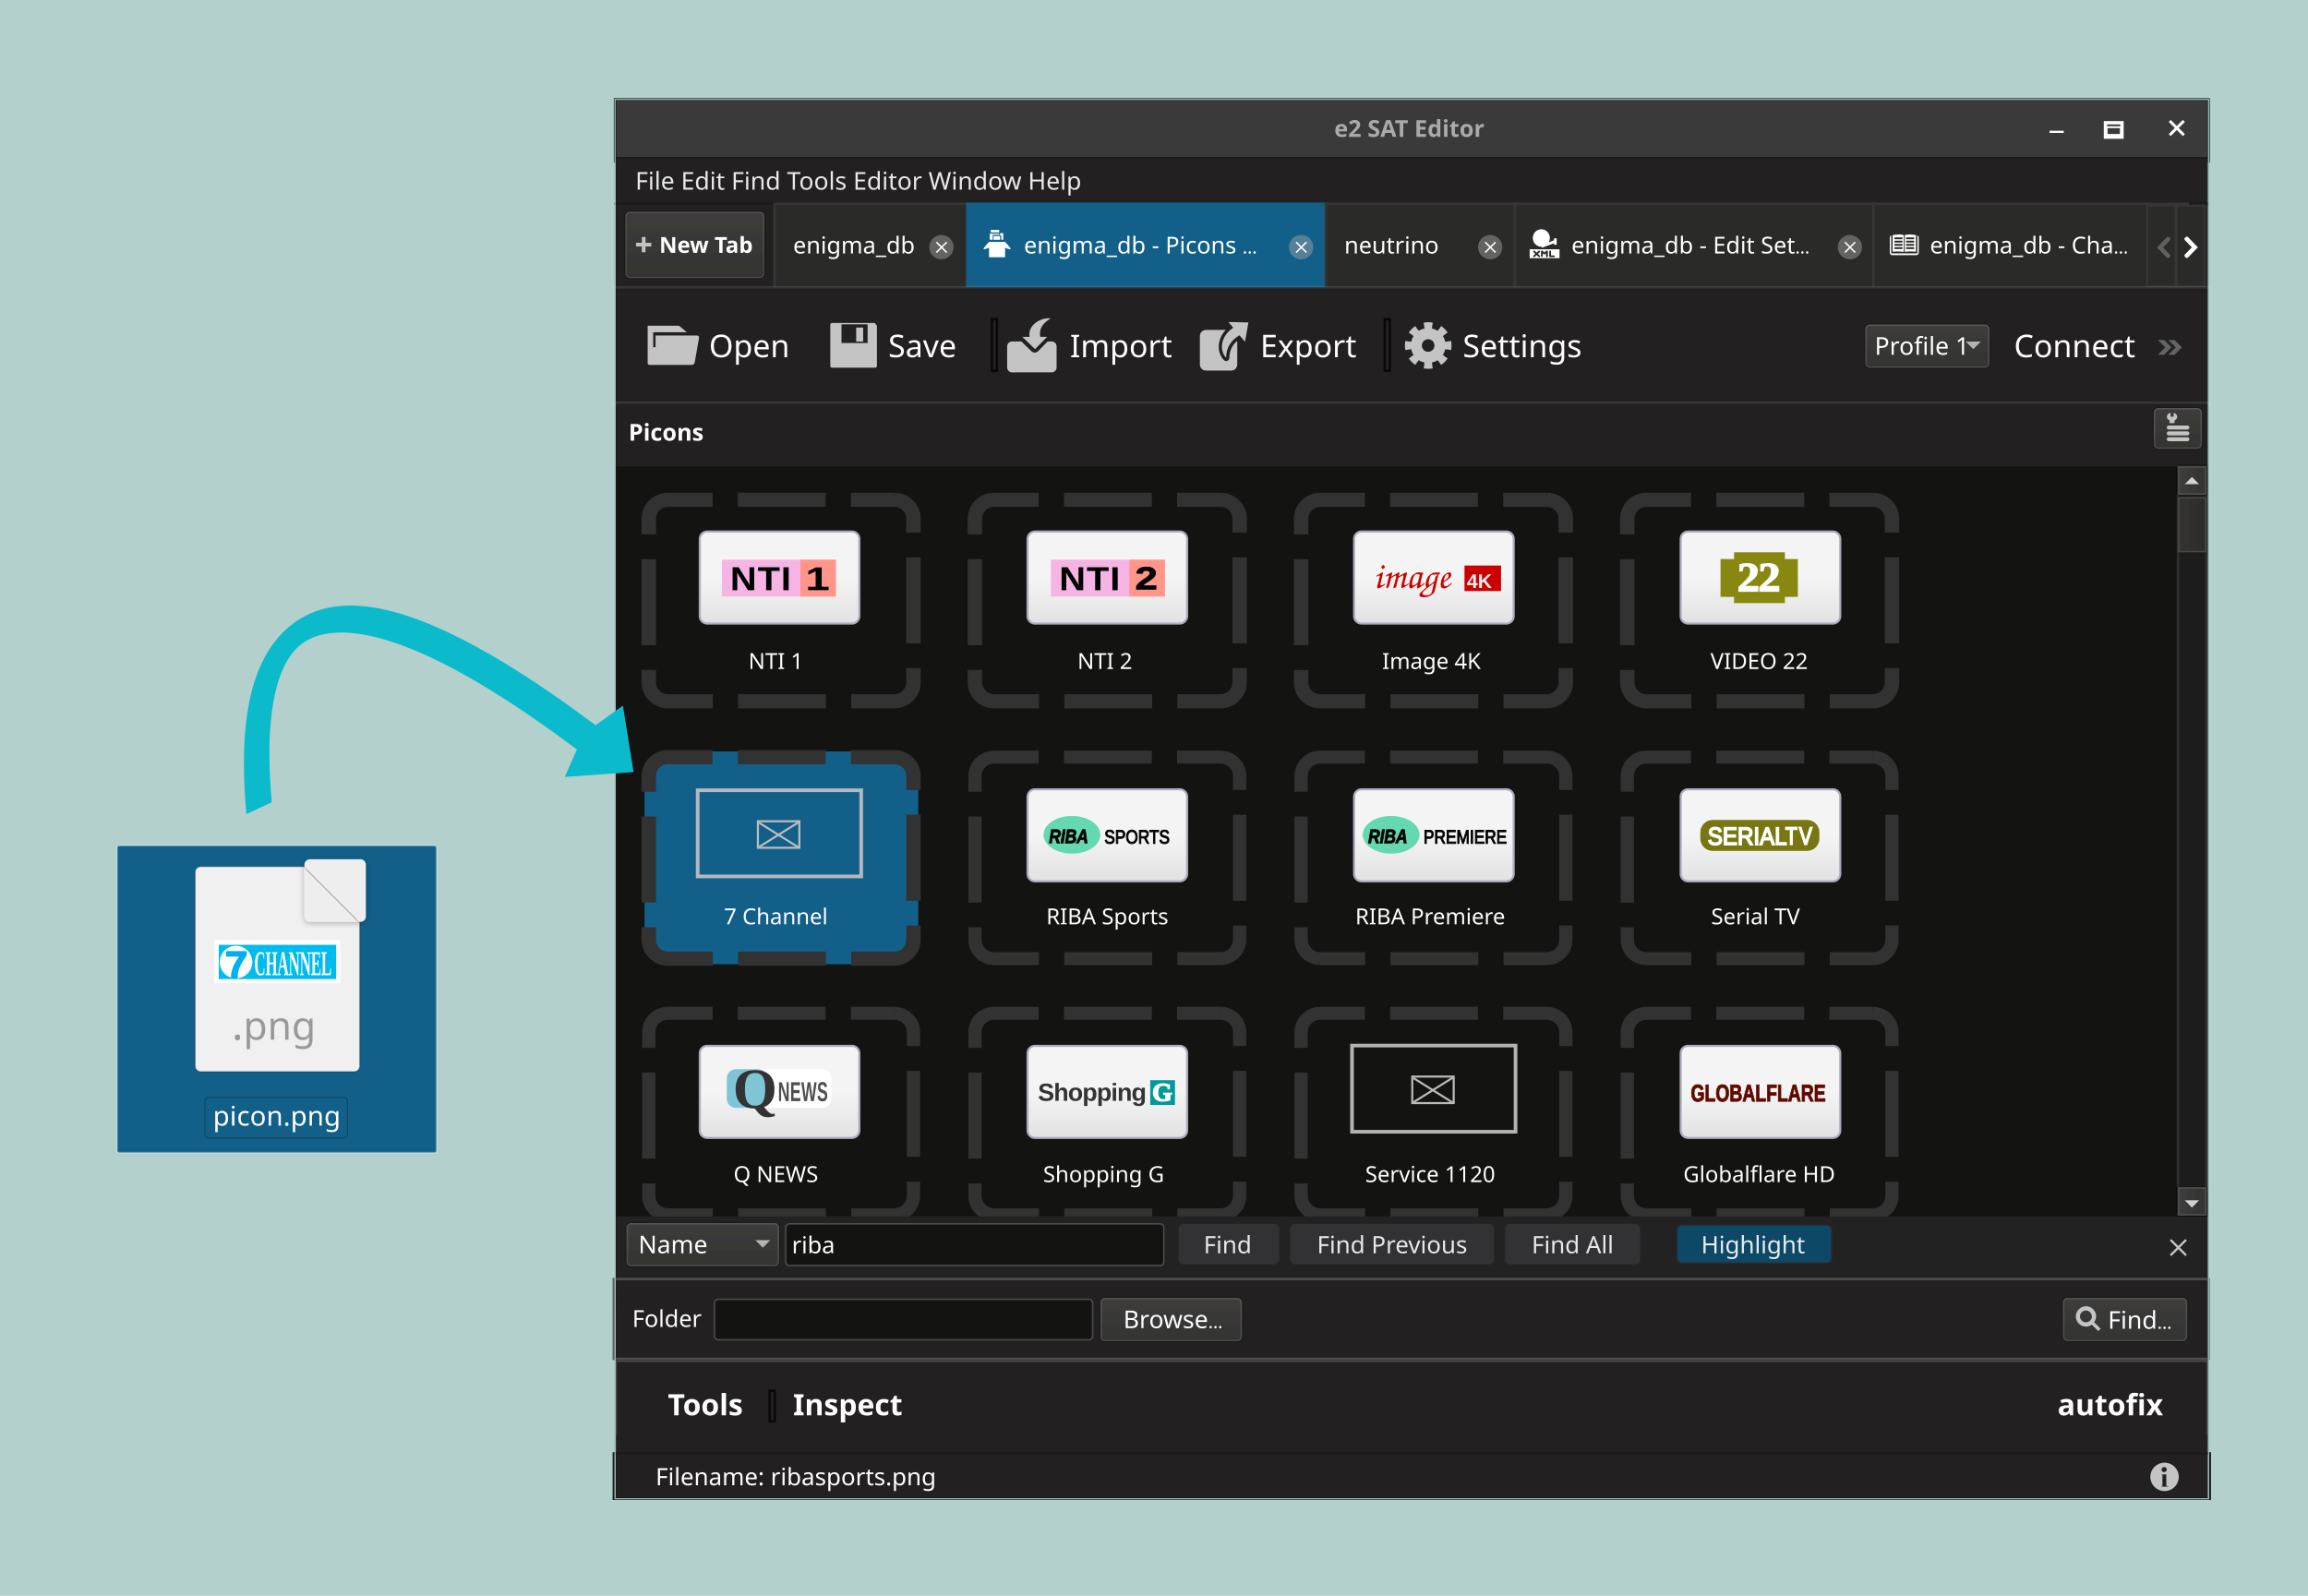
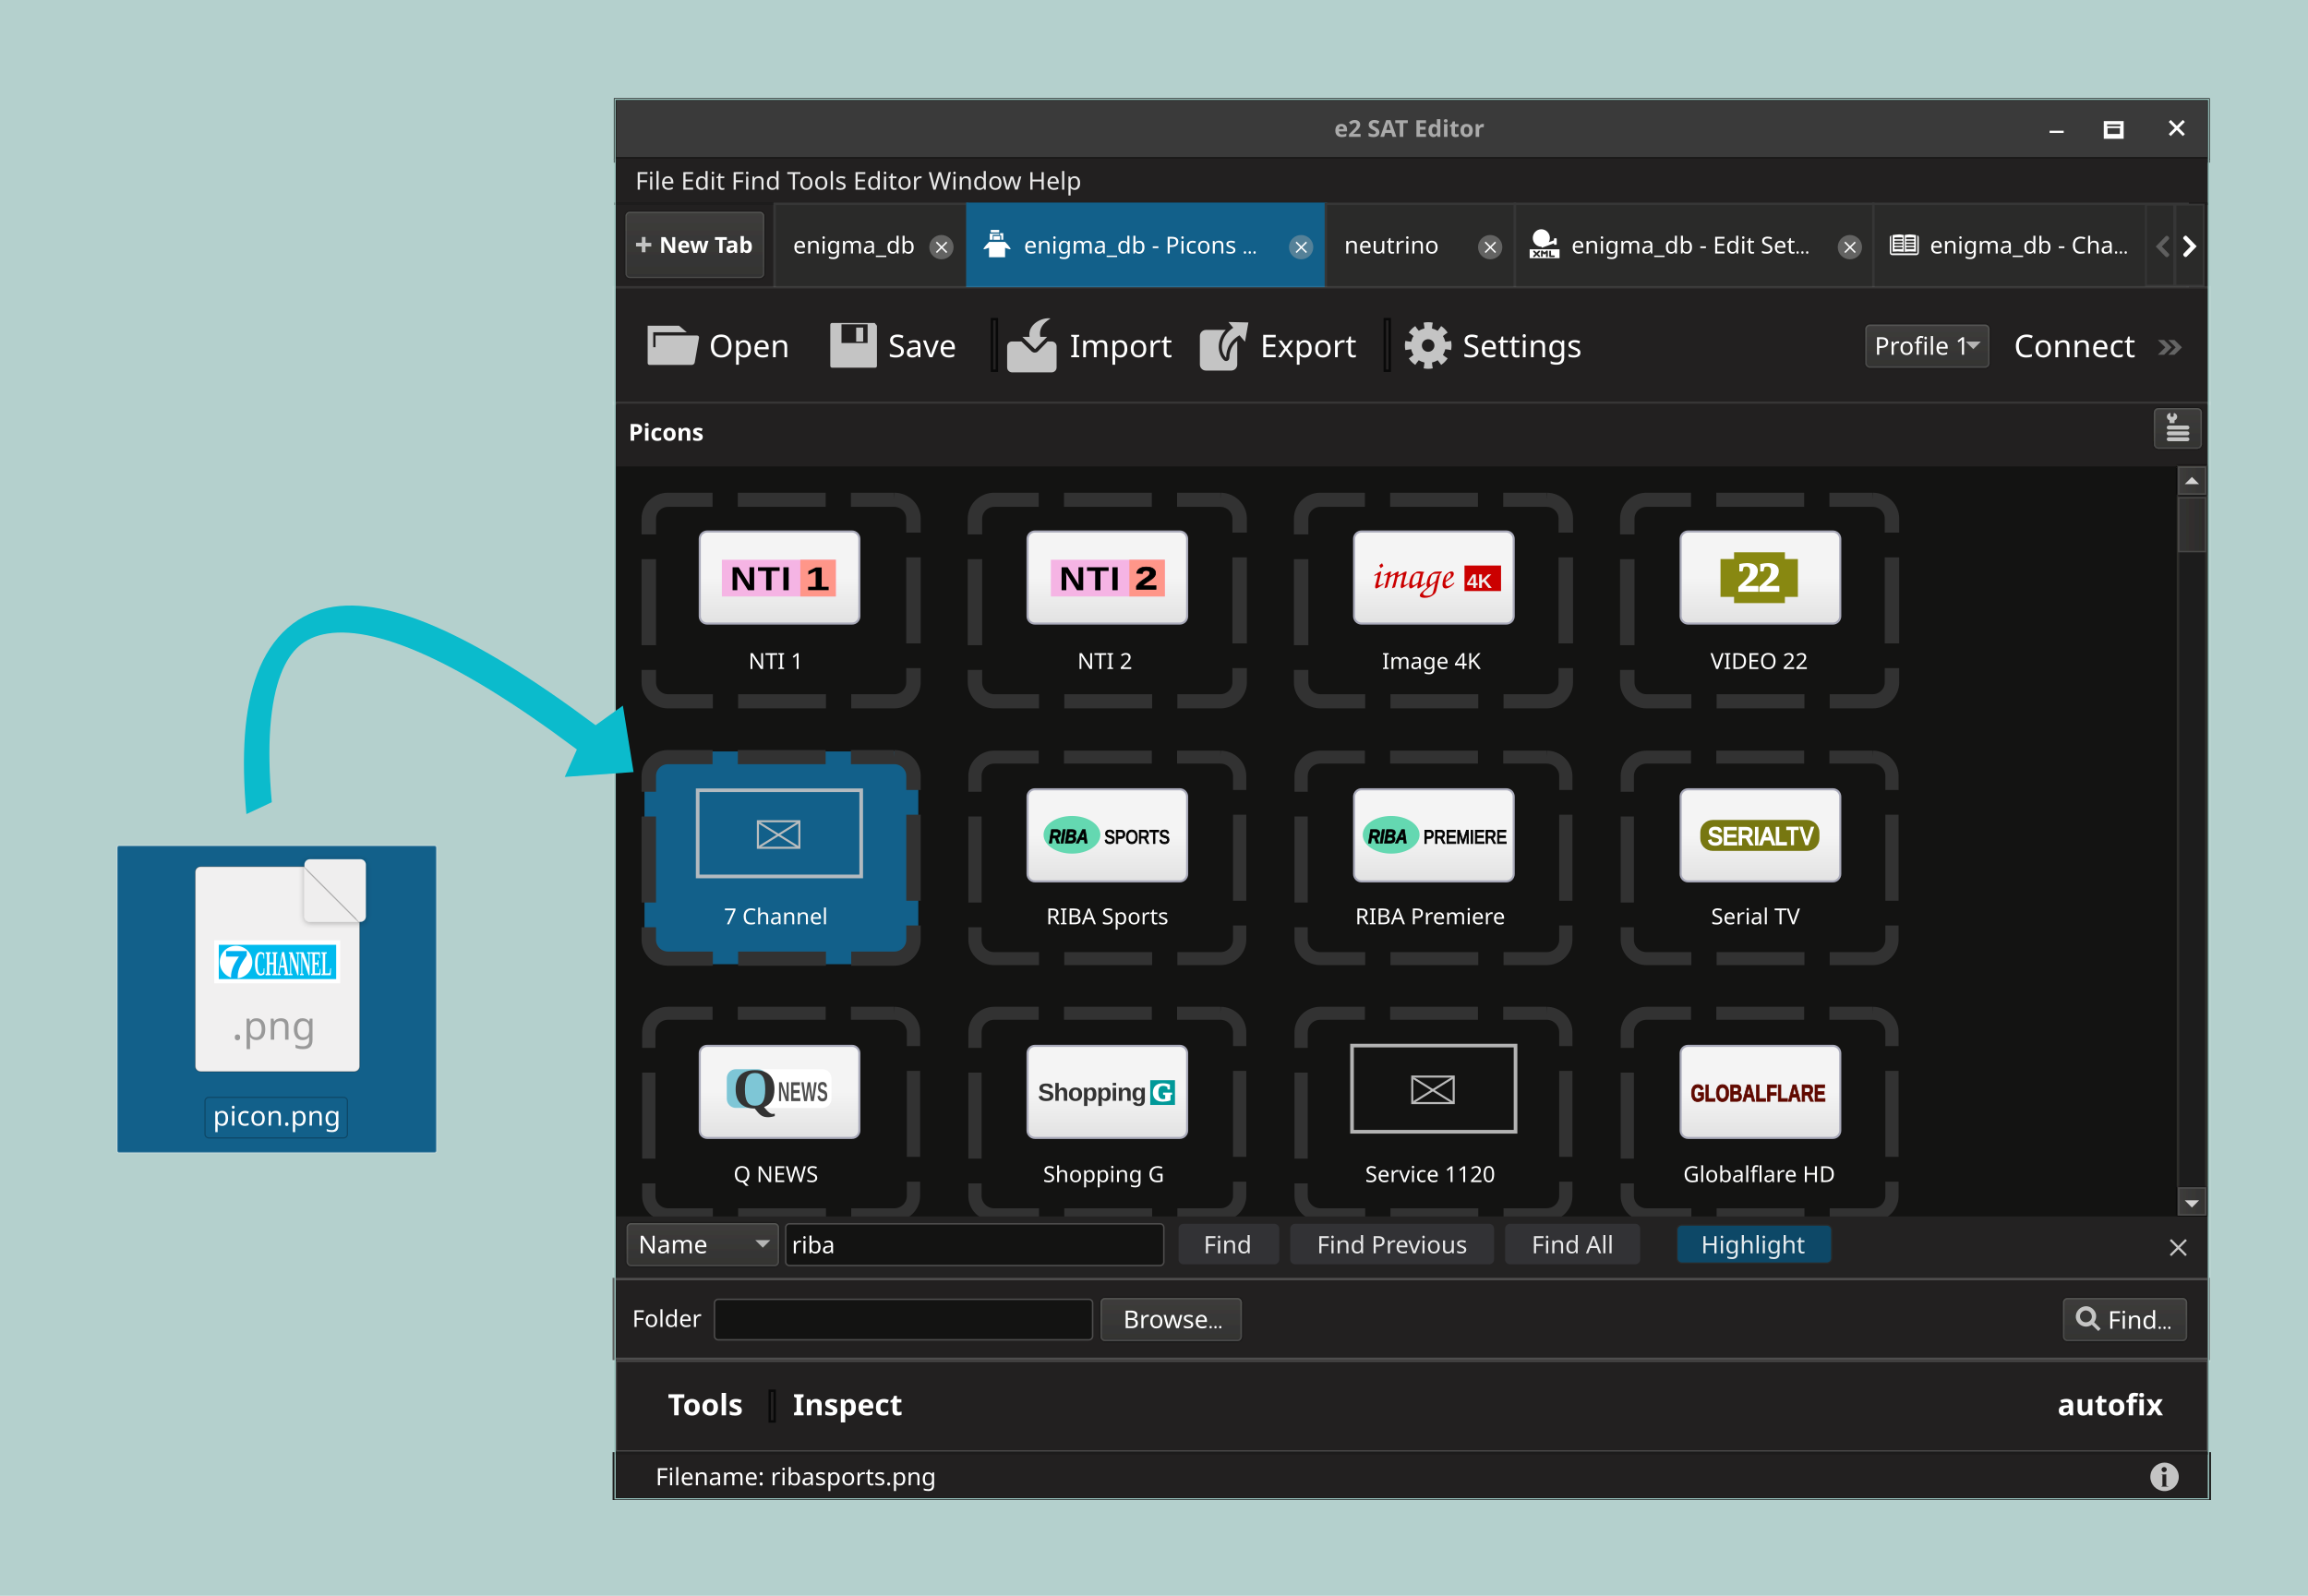
<svg xmlns="http://www.w3.org/2000/svg" style="pointer-events:none;user-select:none;text-rendering:geometricprecision" viewBox="0 0 1880 1300">
  <defs>
    <symbol id="aad">
      <path d="M37.8 37.8h18V26.3h-18V8H26.3v18.1H8v11.6h18.1v18h11.6v-18z" />
    </symbol>
    <symbol id="cbw">
      <path d="m60 15-3-.5v35.7a150.1 150.1 0 0 0-14.3-.6l-3 .2-6.7.6v-36S39.6 13 43 13c4 0 14 1.5 14 1.5l3 .5a5 5 0 0 1 3 4.7v32.6c0 2.9-2.3 5.2-5.2 5.2H6.2A5.2 5.2 0 0 1 1 52.3V19.7A5 5 0 0 1 4 15l3-.5S17 13 21 13c3.4 0 10 1.5 10 1.5v35.9a286 286 0 0 0-13-.9c-3 0-7.9.4-11 .7V14.5L4 15v38.7h56V15zM28.5 42.5a2 2 0 0 0-2-2h-14a2 2 0 0 0 0 4h14a2 2 0 0 0 2-2zm25 0a2 2 0 0 0-2-2h-14a2 2 0 0 0 0 4h14a2 2 0 0 0 2-2zm-25-7a2 2 0 0 0-2-2h-14a2 2 0 0 0 0 4h14a2 2 0 0 0 2-2zm25 0a2 2 0 0 0-2-2h-14a2 2 0 0 0 0 4h14a2 2 0 0 0 2-2zm-25-7a2 2 0 0 0-2-2h-14a2 2 0 0 0 0 4h14a2 2 0 0 0 2-2zm25 0a2 2 0 0 0-2-2h-14a2 2 0 0 0 0 4h14a2 2 0 0 0 2-2zm-25-7a2 2 0 0 0-2-2h-14a2 2 0 0 0 0 4h14a2 2 0 0 0 2-2zm25 0a2 2 0 0 0-2-2h-14a2 2 0 0 0 0 4h14a2 2 0 0 0 2-2z" />
    </symbol>
    <symbol id="cce">
      <path d="m62.3 7.3-5.6-5.6L32 26.4 7.3 1.7 1.7 7.3 26.4 32 1.7 56.7l5.6 5.6L32 37.6l24.7 24.7 5.6-5.6L37.6 32 62.3 7.3z" />
    </symbol>
    <symbol id="fdt">
      <path d="M56.3 31H13.8A13 13 0 0 0 1 44v61.3c0 7 5.7 12.8 12.8 12.8h54.5c7 0 12.8-5.8 12.8-12.8v-51c-16.6 14-16.6 30.2-17 36.9a6.8 6.8 0 0 1-11.7 4.4C38 81 36.3 52.4 56.3 31.1zm1 59.7c-14.6-14.7-13-46 15.2-64.3L62.2 14l42.8 1-7.3 41.4-11.8-14C57.8 59.3 57.8 82 57.3 90.6z" />
    </symbol>
    <symbol id="fet">
      <path d="M87.8 55.7h8.5c5.9 0 10.7 4.8 10.7 10.6v45c0 6-4.8 10.7-10.7 10.7H11.7C5.8 122 1 117.2 1 111.4v-45c0-6 4.8-10.7 10.7-10.7h19.8L54 77.5a10 10 0 0 0 6.3 2.1c2 0 4.8-.8 6.2-2.2l21.3-21.7zM94 6.4C76 3.3 44.4 18.9 49 45.9H33.6l27.2 26.4 25.8-26.4H72.1C67.3 21.7 88 10.8 94 6.4z" />
    </symbol>
    <symbol id="ffo">
      <path d="M32 62.5a30.5 30.5 0 0 1 0-61v9.6l-1-.1a5.4 5.4 0 1 0 1 10.7v5.1l-7.4.2 2.8 1.2V51l-2.8 2H32v9.5zm0-51.4V1.5a30.5 30.5 0 0 1 0 61V53h9.5l-5.8-2V26.6l-3.7.1v-5A5.4 5.4 0 0 0 32 11z" />
    </symbol>
    <symbol id="fgn">
      <path d="M21 43h89c2.9 0 4.7 2.2 4.2 5l-9.3 53c-.5 2.7-3.2 5-6 5H8a3.8 3.8 0 0 1-3.9-3.8V22h67.2L88 36H16v32h5V43z" />
    </symbol>
    <symbol id="fhe">
      <path d="M114 22v86.2c0 2-1.7 3.8-3.8 3.8H17.8a3.8 3.8 0 0 1-3.8-3.8V19.8c0-2 1.7-3.8 3.8-3.8H109l5 6zM94 59V19H38v40h56zm-9.5-33v30h-15V26h15z" />
    </symbol>
    <symbol id="liu">
      <path d="M56.3 57.4c0-2.4-2-4.3-4.4-4.3H12.1a4.3 4.3 0 0 0 0 8.6h39.8c2.4 0 4.4-1.9 4.4-4.3zm0-12.5c0-2.4-2-4.3-4.4-4.3H12.1a4.3 4.3 0 0 0 0 8.6h39.8c2.4 0 4.4-2 4.4-4.3zm0-12.5c0-2.4-2-4.3-4.4-4.3H12.1a4.3 4.3 0 0 0 0 8.6h39.8c2.4 0 4.4-2 4.4-4.3zm-42.5-13V23h10.6v-5.8l2.3-1.4c2.3-1.8 3.4-4.1 3.4-6.4s-1-4.7-3.2-6.5c-1-.7-2-1.3-3-1.7l-1.4 1-.1 6c0 .4-.2.6-.4.7-.4.3-.9.4-1.5.4h-2.8c-.6 0-1.1-.1-1.5-.4-.2-.2-.4-.4-.4-.7V1.9l-1.3-1c-1 .5-2.1 1-3 1.7A8.2 8.2 0 0 0 8 9c0 2.3 1 4.7 3.2 6.5.8.6 1.6 1 2.5 1.4v2.6z" />
    </symbol>
    <symbol id="pjw">
      <path d="M14.8 29.2h34.5s13.9 14.5 11.4 15.6c-1 .5-6.1-1-11.5-3V62H14.8V41.7c-5.4 2-10.4 3.6-11.5 3.1-2.5-1 11.5-15.6 11.5-15.6zm22-17.8H16.3v13.1h6.4V14h14v-2.6zm1.7 5.2h-14v8h14v-8zm6.8-6.2v14.1H41v-9.2h-2.5v-4.9h6.8zm-8.7-7H18.5v5.4h18.1V3.5z" />
    </symbol>
    <symbol id="skh">
      <path d="M40 45.2a20.9 20.9 0 0 1-12.4 4.2A22.6 22.6 0 0 1 5.8 30.7 22.5 22.5 0 0 1 27.6 5.6c10 0 19.4 7.7 21.4 17.6A22 22 0 0 1 45 40l14 13.8-5.1 5.1L40 45.2zM27.4 14.6c-6.2.1-12 5.2-12.7 11.5-.6 5.4 2.7 11 7.8 13.2A13.3 13.3 0 0 0 39.8 31a13.2 13.2 0 0 0-12.4-16.3z" />
    </symbol>
    <symbol id="sls">
      <path d="M74 15.4a50 50 0 0 0-19.7 0c.8 4 1.4 8.2 1.8 12.4-4.3 1-8.5 2.7-12.2 5.1-2.7-3.2-5.2-6.6-7.5-10.1a50 50 0 0 0-14 13.9c3.6 2.3 7 4.8 10.2 7.5a37.4 37.4 0 0 0-5 12.2c-4.2-.4-8.4-1-12.5-1.9a50 50 0 0 0 0 19.7 171 171 0 0 1 12.5-1.9c.9 4.4 2.6 8.5 5 12.3-3.2 2.7-6.6 5.2-10.1 7.5A50 50 0 0 0 36.4 106c2.3-3.5 4.8-6.9 7.5-10.1 3.7 2.4 7.9 4 12.2 5-.4 4.2-1 8.4-1.8 12.5a50 50 0 0 0 19.6 0c-.8-4.1-1.4-8.3-1.8-12.5 4.3-1 8.5-2.6 12.2-5 2.7 3.2 5.2 6.6 7.5 10.1a50 50 0 0 0 14-14c-3.6-2.2-7-4.7-10.2-7.4 2.4-3.8 4.1-7.9 5-12.3 4.2.5 8.4 1 12.5 2a50 50 0 0 0 0-19.8c-4.1.9-8.3 1.5-12.5 2-.9-4.4-2.6-8.6-5-12.3 3.2-2.7 6.6-5.2 10.1-7.5a50 50 0 0 0-13.9-14c-2.3 3.6-4.8 7-7.5 10.2a37.4 37.4 0 0 0-12.2-5c.4-4.3 1-8.4 1.8-12.5zM64 50.9a13.5 13.5 0 1 1 0 27 13.5 13.5 0 0 1 0-27z" />
    </symbol>
    <symbol id="tmw">
      <path d="M64 64V45H0v19h64zm-25-5.7V60a2 2 0 1 1-4 0v-6.4l-1.9 1.8c-.4.3-1 .5-1.5.5s-1-.2-1.5-.5l-2-1.8V60a2 2 0 0 1-3.8 0v-5.3h-6.7l4.1 4c.8.7.8 1.8 0 2.5a2 2 0 0 1-2.7 0l-4.1-3.9-4.1 4a2 2 0 0 1-2.7 0c-.8-.8-.8-2 0-2.7l4-3.9-4-3.9c-.8-.7-.8-1.8 0-2.5s2-.7 2.7 0l4 3.9 4.2-4a2 2 0 0 1 2.7 0c.8.8.8 2 0 2.6l-4 4h6.6v-5.3c0-.6.1-1 .6-1.4a2 2 0 0 1 1.3-.6h.2c.5 0 .9.3 1.3.6l4 3.6 3.9-3.6a2 2 0 0 1 1.8-.5c.4 0 .7.2 1 .5.4.3.6.8.6 1.3v8.7h2.9v-8.8a2 2 0 0 1 3.9 0v8.9h6.4a1.8 1.8 0 0 1 0 3.6h-8.5c-1 0-1.8-.9-1.8-1.9v-1.7h-3zM25.3 39.5H25c-10 0-18.3-8.4-18.3-18.8S15 2 25 2s18.3 8.4 18.3 18.8a19 19 0 0 1-2.4 9l11.1-4v-3c0-.9.7-1.5 1.5-1.5h3c.8 0 1.5.6 1.5 1.5v11c0 .8-.7 1.5-1.5 1.5h-3c-.8 0-1.5-.7-1.5-1.5v-1.6l-26 9.5-.7-2.2z" />
    </symbol>
    <symbol id="anw">
      <path d="m32 30.1 27.5 29.3V34.7L32 5.5 4.5 34.7v24.7L32 30z" />
    </symbol>
    <symbol id="aow">
      <path d="M32 36.2 11.8 16.6a3.3 3.3 0 0 0-4.6 0l-1.9 1.8a3.1 3.1 0 0 0 0 4.5L32 48.7l.1-.1.1.1L58.7 23a3.1 3.1 0 0 0 0-4.5l-2.4-2.3c-1-1-2.6-1-3.6 0L32 36.2z" />
    </symbol>
    <symbol id="apl">
      <path d="m32 45.4 26.7-26.8H5.3L32 45.4z" />
    </symbol>
    <symbol id="pvn">
      <g transform="matrix(.75 0 0 .75 20.3 11.9)">
        <rect width="50" height="32" x="48.3" y="24.2" style="fill:none;stroke:silver;stroke-opacity:.96;stroke-width:2.5px" />
        <rect width="2.5" height="56" style="fill:silver;fill-opacity:.96" transform="rotate(-58 48.9 -30.7)" />
        <rect width="2.5" height="56" x="23" y="-42" style="fill:silver;fill-opacity:.96" transform="rotate(58 .1 57.7)" />
      </g>
      <rect width="148" height="78" x="2" y="2" style="fill:none;stroke:#c4c4c4;stroke-opacity:.9;stroke-width:3.3px" />
    </symbol>
    <linearGradient id="bqf" x1="0" x2="0" y1="0" y2="1">
      <stop offset="0" style="stop-color:#3d3c3b" />
      <stop offset="1" style="stop-color:#333332" />
    </linearGradient>
    <linearGradient id="brf" x1="0" x2="1" y1="0" y2="0">
      <stop offset="0" style="stop-color:#3d3c3b" />
      <stop offset="1" style="stop-color:#333332" />
    </linearGradient>
    <linearGradient id="bsf" x1="0" x2="0" y1="0" y2="1">
      <stop offset="0" style="stop-color:#545452" />
      <stop offset="1" style="stop-color:#4b4b4a" />
    </linearGradient>
    <linearGradient id="pwg" x1="0" x2="0" y1="0" y2="1">
      <stop offset=".5" style="stop-color:#f4f4f4" />
      <stop offset="1" style="stop-color:#e2e2e2" />
    </linearGradient>
    <filter id="btf" color-interpolation-filters="sRGB">
      <feDropShadow dx="0" dy="0" stdDeviation=".8" />
      <feDropShadow dx="0" dy="0" stdDeviation=".5" />
      <feDropShadow dx="0" dy="0" stdDeviation="1" />
    </filter>
    <filter id="ixf" color-interpolation-filters="sRGB">
      <feDropShadow dx="0" dy="1" flood-opacity=".3" stdDeviation="2.5" />
    </filter>
    <marker id="aud" markerHeight="3" markerWidth="3" orient="auto" refX="1.8" refY="1.8" viewBox="0 0 3.5 3.5">
      <polygon points="0.7,3.5 0,1.75 0.7,0 3.5,1.75" style="fill:#0bbbcc" />
    </marker>
  </defs>
  <rect width="1880" height="1300" style="fill:#b4d0cd" />
  <g style="font-family:&quot;Sans-Serif&quot;,system-ui,sans-serif">
    <rect width="1298" height="1140" x="501" y="81" rx="0" style="fill:#171717;stroke:#acc6c3;stroke-width:1px" />
    <rect width="1298" height="48" x="501" y="81" rx="0" style="fill:#3a3a3a;stroke:#131312;stroke-width:2px;clip-path:inset(1px 1.5px 0)" />
    <rect width="1298" height="1" x="501" y="130.5" style="fill:none;stroke:#222020;stroke-width:2px;clip-path:inset(0 1px)" />
    <text x="499" y="83.5" dx="649" dy="28" style="font-family:&quot;Sans-Serif&quot;,system-ui,sans-serif;font-weight:700;font-size:19px;fill:#aaa" text-anchor="middle">e2 SAT Editor</text>
    <rect width="10.5" height=".8" x="1670" y="107" style="fill:none;stroke:#fdfdfd;stroke-width:1px" />
    <g transform="matrix(.9 0 0 .9 1715 100)">
      <rect width="15" height="13" style="fill:none;stroke:#fdfdfd;stroke-width:3px;clip-path:inset(.8px 1.4px 2.6px)" />
      <rect width="13" height="7" x="1" y="4" style="fill:none;stroke:#fdfdfd;stroke-width:1.7px" />
    </g>
    <g transform="rotate(45 773.5 2187.2)">
      <rect width="15" height="1" y="7" style="fill:none;stroke:#fdfdfd;stroke-width:1.3px" />
      <rect width="1" height="15" x="7" style="fill:none;stroke:#fdfdfd;stroke-width:1.3px" />
    </g>
    <rect width="1296" height="36" x="502" y="129" style="fill:#222020" />
    <text x="505.5" y="130.5" dx="12" dy="24" style="font-size:20px;word-spacing:16px;fill:#fff;fill-opacity:.9">File Edit Find Tools Editor Window Help</text>
-     <rect width="1298" height="1" x="501" y="165.5" style="fill:#e2e2e2;stroke:#1d1c1c" />
+     <rect width="1297" height="1" x="501" y="165.5" style="fill:#e2e2e2;stroke:#1d1c1c" />
    <rect width="1296" height="67" x="502" y="167" style="fill:#222020" />
    <rect width="128" height="67" x="502" y="167" style="fill:#222020" />
    <rect width="112" height="53" x="510" y="173" rx="3" style="fill:url(#bqf);stroke:url(#bsf);stroke-width:1px;filter:url(#btf)" />
    <use href="#aad" style="fill:#c3c3c3" transform="matrix(.26 0 0 .26 516 191)" />
    <text x="510" y="173" dx="27" dy="33" style="font-weight:700;font-size:18px;fill:#fff">New Tab</text>
    <rect width="1" height="67" x="630" y="167" style="fill:#333" />
    <rect width="157" height="69" x="631" y="166" style="fill:#2a2a29;stroke:#363636;stroke-width:2px;clip-path:inset(1px 0)" />
    <text x="631" y="165.5" dx="15" dy="41" style="font-size:19px;fill:#fff">enigma_db</text>
    <g transform="matrix(.9 0 0 .9 761 195.5)">
      <rect width="22" height="22" x="-4.5" y="-4.5" rx="11" style="fill:#aaa;fill-opacity:.44" />
      <use href="#cce" style="fill:#fff" transform="matrix(.17 0 0 .17 1.2 1.2)" />
    </g>
    <rect width="292" height="69" x="788" y="166" style="fill:#12608a;stroke:#12608a;stroke-width:2px;clip-path:inset(1px 0)" />
    <use href="#pjw" style="fill:#fff" transform="matrix(.38 0 0 .38 800 186)" />
    <text x="788" y="165.5" dx="46" dy="41" style="font-size:19px;fill:#fff">enigma_db - Picons <tspan style="font-size:15px">…</tspan>
    </text>
    <g transform="matrix(.9 0 0 .9 1054 195.5)">
      <rect width="22" height="22" x="-4.5" y="-4.5" rx="11" style="fill:#aaa;fill-opacity:.44" />
      <use href="#cce" style="fill:#fff" transform="matrix(.17 0 0 .17 1.2 1.2)" />
    </g>
    <rect width="154" height="69" x="1080" y="166" style="fill:#2a2a29;stroke:#363636;stroke-width:2px;clip-path:inset(1px 0)" />
    <text x="1080" y="165.5" dx="15" dy="41" style="font-size:19px;fill:#fff">neutrino</text>
    <g transform="matrix(.9 0 0 .9 1208 195.5)">
      <rect width="22" height="22" x="-4.5" y="-4.5" rx="11" style="fill:#aaa;fill-opacity:.44" />
      <use href="#cce" style="fill:#fff" transform="matrix(.17 0 0 .17 1.2 1.2)" />
    </g>
    <rect width="292" height="69" x="1234" y="166" style="fill:#2a2a29;stroke:#363636;stroke-width:2px;clip-path:inset(1px 0)" />
    <use href="#tmw" style="fill:#fff" transform="matrix(.38 0 0 .38 1246 186)" />
    <text x="1234" y="165.5" dx="46" dy="41" style="font-size:19px;fill:#fff">enigma_db - Edit Set<tspan style="font-size:15px">…</tspan>
    </text>
    <g transform="matrix(.9 0 0 .9 1501 195.5)">
      <rect width="22" height="22" x="-4.5" y="-4.5" rx="11" style="fill:#aaa;fill-opacity:.44" />
      <use href="#cce" style="fill:#fff" transform="matrix(.17 0 0 .17 1.2 1.2)" />
    </g>
    <rect width="256" height="69" x="1526" y="166" style="fill:#2a2a29;stroke:#363636;stroke-width:2px;clip-path:inset(1px 0)" />
    <use href="#cbw" style="fill:#fff" transform="matrix(.38 0 0 .38 1539 186)" />
    <text x="1526" y="165.5" dx="46" dy="41" style="font-size:19px;fill:#fff">enigma_db - Cha<tspan style="font-size:15px">…</tspan>
    </text>
    <rect width="2" height="67" x="1781" y="167" style="fill:#333" />
-     <rect width="23" height="66" x="1749" y="167.5" style="fill:#2a2a29;stroke:#363636;stroke-width:1.5px" />
+     <rect width="23" height="66" x="1748" y="166.7" style="fill:#2a2a29;stroke:#363636;stroke-width:1.5px" />
    <g style="opacity:.25">
-       <use href="#aow" style="fill:#fff;stroke:#fff;stroke-width:2.7px" transform="matrix(0 .3 -.3 0 1772.2 192)" />
-     </g>
-     <rect width="23" height="66" x="1773" y="167.5" style="fill:#2a2a29;stroke:#363636;stroke-width:1.5px" />
-     <use href="#aow" style="fill:#fff;stroke:#fff;stroke-width:2.7px" transform="matrix(0 -.3 .3 0 1775.1 211.1)" />
+       <use href="#aow" style="fill:#fff;stroke:#fff;stroke-width:2.7px" transform="rotate(90 790 981.2) scale(.3)" />
+     </g>
+     <rect width="23" height="66" x="1772" y="166.7" style="fill:#2a2a29;stroke:#363636;stroke-width:1.5px" />
+     <use href="#aow" style="fill:#fff;stroke:#fff;stroke-width:2.7px" transform="matrix(0 -.3 .3 0 1774.1 210.3)" />
    <rect width="1296" height="95" x="502" y="234" style="fill:#222020" />
    <use href="#fgn" style="fill:#c4c4c4" transform="matrix(.38 0 0 .38 526 257)" />
    <text x="508.5" y="232" dx="69" dy="59" style="font-size:25.5px;fill:#fff">Open</text>
    <use href="#fhe" style="fill:#c4c4c4" transform="matrix(.38 0 0 .38 671 257)" />
    <text x="654.5" y="232" dx="69" dy="59" style="font-size:25.5px;fill:#fff">Save</text>
    <rect width="4" height="42" x="808" y="260" style="fill:#252323;stroke:#090909;stroke-width:2px;clip-path:inset(2px 2px 2px .5px)" />
    <use href="#fet" style="fill:#c4c4c4" transform="matrix(.38 0 0 .38 820 257)" />
    <text x="802.5" y="232" dx="69" dy="59" style="font-size:25.5px;fill:#fff">Import</text>
    <use href="#fdt" style="fill:#c4c4c4" transform="matrix(.38 0 0 .38 977 257)" />
    <text x="957.5" y="232" dx="69" dy="59" style="font-size:25.5px;fill:#fff">Export</text>
    <rect width="4" height="42" x="1128" y="260" style="fill:#252323;stroke:#090909;stroke-width:2px;clip-path:inset(2px 2px 2px .5px)" />
    <use href="#sls" style="fill:#c4c4c4" transform="matrix(.38 0 0 .38 1139 257)" />
    <text x="1122.5" y="232" dx="69" dy="59" style="font-size:25.5px;fill:#fff">Settings</text>
    <rect width="100" height="34" x="1520" y="265" rx="3" style="fill:url(#bqf);stroke:url(#bsf);stroke-width:1.2px;filter:url(#btf)" />
    <rect width="24" height="24" x="1612.5" y="270" rx="8" style="fill:none;stroke:none;stroke-opacity:.06;stroke-width:2px" />
    <use href="#apl" style="fill:#b5b5b4" transform="matrix(.23 0 0 .23 1600 274)" />
    <text x="1515" y="267" dx="12" dy="22" style="font-size:20px;fill:#fff">Profile 1</text>
    <text x="1625.5" y="232" dx="15" dy="59" style="font-size:25.5px;fill:#fff">Connect</text>
    <g transform="matrix(.9 0 0 .95 1770 276)">
      <use href="#anw" style="fill:#646464" transform="rotate(90) scale(.23)" />
      <use href="#anw" style="fill:#646464" transform="matrix(0 .23 -.23 0 9.4 0)" />
    </g>
    <rect width="1300" height="95" x="500" y="234" style="fill:none;stroke:#fff;stroke-opacity:.09;stroke-width:2px;clip-path:inset(0 2px)" />
    <rect width="1296" height="779" x="502" y="328" style="fill:#222020" />
    <text x="502" y="327" dx="10" dy="32" style="font-weight:700;font-size:19px;fill:#fff">Picons</text>
    <rect width="38" height="32" x="1755" y="333" rx="3" style="fill:url(#bqf);stroke:url(#bsf);stroke-width:1.2px;filter:url(#btf)" />
    <use href="#liu" style="fill:#c4c4c4" transform="matrix(.38 0 0 .38 1762 336)" />
    <rect width="1296" height="687" x="502" y="380" style="fill:#131312" />
    <rect width="220" height="171" x="526" y="371" rx="16" style="fill:none;stroke:#323232;stroke-width:12px;stroke-dasharray:37px,21px,36px,0" transform="matrix(.98 0 0 .96 13 51)" />
    <rect width="130" height="75" x="570" y="433" rx="6" style="fill:url(#pwg);stroke:#aaabbb;stroke-width:1.7px" />
    <g style="text-rendering:auto" transform="matrix(.34 0 0 .34 588 456)">
      <rect width="273" height="88" style="fill:#f5b4e4" />
      <rect width="85" height="88" x="188" style="fill:#ff9689" />
      <g style="font-family:Arial,Helvetica,sans-serif;font-weight:700">
        <text x="18" dy="73" style="font-size:80px;letter-spacing:2px" transform="scale(1.1 1)">NTI</text>
        <text x="185" dy="81" style="font-size:88px" transform="matrix(1.2 0 0 .9 -22 0)">1</text>
      </g>
    </g>
    <text x="526" y="527" dx="106" dy="18" style="font-size:18px;fill:#fff" text-anchor="middle">NTI 1</text>
    <rect width="220" height="171" x="792" y="371" rx="16" style="fill:none;stroke:#323232;stroke-width:12px;stroke-dasharray:37px,21px,36px,0" transform="matrix(.98 0 0 .96 18 51)" />
    <rect width="130" height="75" x="837" y="433" rx="6" style="fill:url(#pwg);stroke:#aaabbb;stroke-width:1.7px" />
    <g style="text-rendering:auto" transform="matrix(.34 0 0 .34 856 456)">
      <rect width="273" height="88" style="fill:#f5b4e4" />
      <rect width="85" height="88" x="188" style="fill:#ff9689" />
      <g style="font-family:Arial,Helvetica,sans-serif;font-weight:700">
        <text x="18" dy="73" style="font-size:80px;letter-spacing:2px" transform="scale(1.1 1)">NTI</text>
        <text x="185" dy="81" style="font-size:102px;stroke:#000;stroke-width:2px" transform="matrix(.95 0 0 .75 26 10)">2</text>
      </g>
    </g>
    <text x="792" y="527" dx="108" dy="18" style="font-size:18px;fill:#fff" text-anchor="middle">NTI 2</text>
    <rect width="220" height="171" x="1058" y="371" rx="16" style="fill:none;stroke:#323232;stroke-width:12px;stroke-dasharray:37px,21px,36px,0" transform="matrix(.98 0 0 .96 23 51)" />
    <rect width="130" height="75" x="1103" y="433" rx="6" style="fill:url(#pwg);stroke:#aaabbb;stroke-width:1.7px" />
    <g style="text-rendering:auto" transform="matrix(.32 0 0 .32 1111 454)">
      <rect width="93" height="65" x="256" y="21" style="fill:#cb0000" />
-       <text x="10" dx="112" dy="78" style="font-family:cursive,serif;font-size:96px;fill:#cb0000" text-anchor="middle">image</text>
+       <text x="10" dx="112" dy="78" style="font-family:cursive,serif;font-size:102px;fill:#cb0000" text-anchor="middle">image</text>
      <text x="262" dy="78" style="font-family:Arial,Helvetica,sans-serif;font-weight:700;font-size:50px;fill:#eee">4K</text>
    </g>
    <text x="1058" y="527" dx="108" dy="18" style="font-size:18px;fill:#fff" text-anchor="middle">Image 4K</text>
    <rect width="220" height="171" x="1324" y="371" rx="16" style="fill:none;stroke:#323232;stroke-width:12px;stroke-dasharray:37px,21px,36px,0" transform="matrix(.98 0 0 .96 28 51)" />
    <rect width="130" height="75" x="1369" y="433" rx="6" style="fill:url(#pwg);stroke:#aaabbb;stroke-width:1.7px" />
    <g style="text-rendering:auto" transform="matrix(.23 0 0 .23 1401 449)">
      <rect width="180" height="180" x="50" y="4" style="fill:#881" />
      <rect width="274" height="134" x="2" y="28" style="fill:#881" />
-       <text x="50" y="38" dx="56" dy="80" style="font-family:&quot;Times New Roman&quot;,Times,sans-serif;font-weight:700;font-size:122px;letter-spacing:-4px;fill:#fff;stroke:#fff;stroke-width:4px" text-anchor="middle" transform="scale(1.3 1.2)">22</text>
+       <text x="50" y="38" dx="56" dy="80" style="font-family:&quot;Times New Roman&quot;,serif;font-weight:700;font-size:122px;letter-spacing:-4px;fill:#fff;stroke:#fff;stroke-width:4px" text-anchor="middle" transform="scale(1.3 1.2)">22</text>
    </g>
    <text x="1324" y="527" dx="109" dy="18" style="font-size:18px;fill:#fff" text-anchor="middle">VIDEO 22</text>
    <rect width="223" height="174" x="525" y="579" rx="20" style="fill:#12608a" transform="matrix(1 0 0 .996 0 35.5)" />
    <rect width="220" height="171" x="526" y="580" rx="16" style="fill:none;stroke:#323232;stroke-width:12px;stroke-dasharray:37px,21px,36px,0" transform="matrix(.98 0 0 .96 13 60)" />
    <use href="#pvn" transform="matrix(.9 0 0 .9 566.5 642)" />
    <text x="526" y="735" dx="106" dy="18" style="font-size:18px;fill:#fff" text-anchor="middle">7 Channel</text>
    <rect width="220" height="171" x="792" y="580" rx="16" style="fill:none;stroke:#323232;stroke-width:11px;stroke-dasharray:37px,21px,36px,0" transform="matrix(.98 0 0 .96 18 60)" />
    <rect width="130" height="75" x="837" y="643" rx="6" style="fill:url(#pwg);stroke:#aaabbb;stroke-width:1.7px" />
    <g style="text-rendering:auto" transform="matrix(.13 0 0 .13 849 665)">
      <ellipse cx="186" cy="116" rx="178" ry="118" style="fill:#64d8b1" />
      <g style="font-family:Arial,Helvetica,sans-serif">
        <text x="42" dy="140" style="font-weight:700;font-size:102px;letter-spacing:-1px;stroke:#000;stroke-width:4px;font-style:italic" transform="scale(1 1.2)">RIBA</text>
        <text x="389" dy="142" style="font-size:100px;stroke:#000;stroke-width:5px" transform="scale(1 1.2)">SPORTS</text>
      </g>
    </g>
    <text x="792" y="735" dx="110" dy="18" style="font-size:18px;fill:#fff" text-anchor="middle">RIBA Sports</text>
    <rect width="220" height="171" x="1058" y="580" rx="16" style="fill:none;stroke:#323232;stroke-width:11px;stroke-dasharray:37px,21px,36px,0" transform="matrix(.98 0 0 .96 23 60)" />
    <rect width="130" height="75" x="1103" y="643" rx="6" style="fill:url(#pwg);stroke:#aaabbb;stroke-width:1.7px" />
    <g style="text-rendering:auto" transform="matrix(.13 0 0 .13 1109 665)">
      <ellipse cx="186" cy="116" rx="178" ry="118" style="fill:#64d8b1" />
      <g style="font-family:Arial,Helvetica,sans-serif">
        <text x="42" dy="140" style="font-weight:700;font-size:102px;letter-spacing:-1px;stroke:#000;stroke-width:4px;font-style:italic" transform="scale(1 1.2)">RIBA</text>
        <text x="389" dy="142" style="font-size:100px;stroke:#000;stroke-width:5px" transform="scale(1 1.2)">PREMIERE</text>
      </g>
    </g>
    <text x="1058" y="735" dx="107" dy="18" style="font-size:18px;fill:#fff" text-anchor="middle">RIBA Premiere</text>
    <rect width="220" height="171" x="1324" y="580" rx="16" style="fill:none;stroke:#323232;stroke-width:11px;stroke-dasharray:37px,21px,36px,0" transform="matrix(.98 0 0 .96 28 60)" />
    <rect width="130" height="75" x="1369" y="643" rx="6" style="fill:url(#pwg);stroke:#aaabbb;stroke-width:1.7px" />
    <g style="text-rendering:auto" transform="matrix(.21 0 0 .21 1385 668)">
      <rect width="462" height="120" rx="48" style="fill:#771" />
-       <g style="font-family:Arial,Helvetica,sans-serif;font-size:96px">
-         <text x="32" dy="96" style="fill:#fff;stroke:#fff;stroke-width:6px" transform="scale(.9 1)">SERIAL</text>
-         <text x="412" dy="96" style="letter-spacing:8px;fill:#fff;stroke:#fff;stroke-width:6px" transform="matrix(.8 0 0 1 0 -.9)">TV</text>
+       <g style="font-family:Arial,Helvetica,sans-serif;font-size:96px" text-anchor="middle">
+         <text x="32" dx="171" dy="96" style="fill:#fff;stroke:#fff;stroke-width:6px" transform="scale(.9 1)">SERIAL</text>
+         <text x="412" dx="71" dy="96" style="letter-spacing:8px;fill:#fff;stroke:#fff;stroke-width:6px" transform="matrix(.8 0 0 1 0 -.9)">TV</text>
      </g>
    </g>
    <text x="1324" y="735" dx="106" dy="18" style="font-size:18px;fill:#fff" text-anchor="middle">Serial TV</text>
    <rect width="220" height="171" x="526" y="788" rx="16" style="fill:none;stroke:#323232;stroke-width:11px;stroke-dasharray:37px,21px,36px,0" transform="matrix(.98 0 0 .96 13 69)" />
    <rect width="130" height="75" x="570" y="852" rx="6" style="fill:url(#pwg);stroke:#aaabbb;stroke-width:1.7px" />
    <g style="text-rendering:auto" transform="matrix(.31 0 0 .31 592 871)">
      <rect width="275" height="102" rx="24" style="fill:#fff" />
      <rect width="106" height="102" rx="24" style="fill:#7ec6d6" />
-       <text x="16" dy="102" style="font-family:&quot;Times New Roman&quot;,Times,sans-serif;font-weight:700;font-size:150px;fill:#333">Q</text>
+       <text x="16" dy="102" style="font-family:&quot;Times New Roman&quot;,serif;font-weight:700;font-size:150px;fill:#333">Q</text>
      <text x="224" dy="84" style="font-family:Arial,Helvetica,sans-serif;font-weight:700;font-size:72px;letter-spacing:1px;fill:#4f4f4f" transform="scale(.6 1)">NEWS</text>
    </g>
    <text x="526" y="945" dx="106" dy="18" style="font-size:18px;fill:#fff" text-anchor="middle">Q NEWS</text>
    <rect width="220" height="171" x="792" y="788" rx="16" style="fill:none;stroke:#323232;stroke-width:11px;stroke-dasharray:37px,21px,36px,0" transform="matrix(.98 0 0 .96 18 69)" />
    <rect width="130" height="75" x="837" y="852" rx="6" style="fill:url(#pwg);stroke:#aaabbb;stroke-width:1.7px" />
    <g style="text-rendering:auto" transform="matrix(.21 0 0 .21 846 880)">
      <rect width="96" height="96" x="433" style="fill:#099" />
      <text dx="208" dy="80" style="font-family:Arial,Helvetica,sans-serif;font-weight:700;font-size:96px;letter-spacing:-3px;fill:#333" text-anchor="middle">Shopping</text>
-       <text x="433" dx="8" dy="80" style="font-family:&quot;Times New Roman&quot;,Times,sans-serif;font-weight:700;font-size:99px;fill:#fff;stroke:#fff;stroke-width:5px">G</text>
+       <text x="433" dx="8" dy="80" style="font-family:&quot;Times New Roman&quot;,serif;font-weight:700;font-size:99px;fill:#fff;stroke:#fff;stroke-width:5px">G</text>
    </g>
    <text x="792" y="945" dx="107" dy="18" style="font-size:18px;fill:#fff" text-anchor="middle">Shopping G</text>
    <rect width="220" height="171" x="1058" y="788" rx="16" style="fill:none;stroke:#323232;stroke-width:11px;stroke-dasharray:37px,21px,36px,0" transform="matrix(.98 0 0 .96 23 69)" />
    <use href="#pvn" transform="matrix(.9 0 0 .9 1099.5 850)" />
    <text x="1058" y="945" dx="107" dy="18" style="font-size:18px;fill:#fff" text-anchor="middle">Service 1120</text>
    <rect width="220" height="171" x="1324" y="788" rx="16" style="fill:none;stroke:#323232;stroke-width:11px;stroke-dasharray:37px,21px,36px,0" transform="matrix(.98 0 0 .96 28 69)" />
    <rect width="130" height="75" x="1369" y="852" rx="6" style="fill:url(#pwg);stroke:#aaabbb;stroke-width:1.7px" />
    <g style="text-rendering:auto">
      <text dx="368" dy="96" style="font-family:Arial,Helvetica,sans-serif;font-weight:700;font-size:97px;fill:#600900;stroke:#600900;stroke-width:3.5px" text-anchor="middle" transform="matrix(.15 0 0 .2 1377 878)">GLOBALFLARE</text>
    </g>
    <text x="1324" y="945" dx="109" dy="18" style="font-size:18px;fill:#fff" text-anchor="middle">Globalflare HD</text>
    <g style="clip-path:inset(0 0 0-2px);filter:url(#btf)" transform="matrix(.997 0 0 .997 -4.5 66)">
      <rect width="23" height="611" x="1784" y="315" style="fill:#1d1c1c;stroke:#2e2d2c;stroke-width:2px;clip-path:inset(0 1px 0 0)" />
      <rect width="22" height="22" x="1784.5" y="315.5" rx="0" style="fill:url(#brf);stroke:#4f4f4e;stroke-width:1.2px;filter:url(#btf)" />
      <use href="#apl" style="fill:#d3d2d2" transform="matrix(.22 0 0 -.22 1788.3 333.5)" />
      <rect width="22" height="22" x="1784.5" y="904.5" rx="0" style="fill:url(#brf);stroke:#4f4f4e;stroke-width:1.2px;filter:url(#btf)" />
      <use href="#apl" style="fill:#d3d2d2" transform="matrix(.22 0 0 .22 1788.3 910.5)" />
      <rect width="22" height="44" x="1784.5" y="340.5" rx="0" style="fill:url(#brf);fill-opacity:.7;stroke:#4f4f4e;stroke-opacity:.8;stroke-width:1.2px" />
    </g>
    <rect width="1296" height="61" x="502" y="991" style="fill:#232222" />
    <rect width="123" height="34" x="511" y="997" rx="3" style="fill:url(#bqf);stroke:url(#bsf);stroke-width:1.2px;filter:url(#btf)" />
    <text x="508" y="999" dx="12" dy="22" style="font-size:20px;fill:#fff">Name</text>
    <rect width="24" height="24" x="621.5" y="1002" rx="8" style="fill:none;stroke:none;stroke-opacity:.06;stroke-width:2px" />
    <use href="#apl" style="fill:#b5b5b4" transform="matrix(.23 0 0 .23 614 1006)" />
    <rect width="308" height="34" x="640" y="997" rx="3" style="fill:#131312;stroke:#4e4d4d;stroke-width:1.2px;clip-path:none" />
    <text x="641" y="998" dx="4" dy="23" style="font-size:19px;fill:#fff">riba</text>
    <rect width="82" height="33" x="960" y="997" rx="4" style="fill:#323235" />
    <text x="960" y="998" dx="40" dy="23" style="font-size:19.5px;fill:#fff;fill-opacity:.89" text-anchor="middle">Find</text>
    <rect width="166" height="33" x="1051" y="997" rx="4" style="fill:#323235" />
    <text x="1051" y="998" dx="83" dy="23" style="font-size:19.5px;fill:#fff;fill-opacity:.89" text-anchor="middle">Find Previous</text>
    <rect width="110" height="33" x="1226" y="997" rx="4" style="fill:#323235" />
    <text x="1226" y="998" dx="55" dy="23" style="font-size:19.5px;fill:#fff;fill-opacity:.89" text-anchor="middle">Find All</text>
    <rect width="126" height="31" x="1366" y="998" rx="4" style="fill:#0d4867;stroke:#2a2a29;stroke-width:1px" />
    <text x="1366" y="999" dx="62" dy="22" style="font-size:19.5px;fill:#fff;fill-opacity:.9" text-anchor="middle">Highlight</text>
    <use href="#cce" style="fill:#c4c4c4" transform="matrix(.23 0 0 .23 1767 1009)" />
    <rect width="1296" height="65" x="502" y="1043" style="fill:#222020" />
    <rect width="1299" height="65" x="500" y="1042" style="fill:none;stroke:#4e4d4d;stroke-width:2px;clip-path:inset(1px 2px 2px)" />
    <text x="511" y="1058" dx="4" dy="23" style="font-size:19px;fill:#fff">Folder</text>
    <rect width="308" height="33" x="582" y="1058.5" rx="3" style="fill:#131312;stroke:#4e4d4d;stroke-width:1.2px;clip-path:none" />
    <rect width="114" height="34" x="897" y="1058" rx="3" style="fill:url(#bqf);stroke:url(#bsf);stroke-width:1.2px;filter:url(#btf)" />
    <text x="891" y="1060" dx="24" dy="22" style="font-size:20px;fill:#fff">Browse<tspan style="font-size:15px">…</tspan>
    </text>
    <rect width="100" height="34" x="1681" y="1058" rx="3" style="fill:url(#bqf);stroke:url(#bsf);stroke-width:1.2px;filter:url(#btf)" />
    <use x="15" href="#skh" style="fill:#c4c4c4" transform="matrix(.38 0 0 .38 1683 1062)" />
    <text x="1671" y="1060.5" dx="46" dy="22" style="font-size:20px;fill:#fff">Find<tspan style="font-size:15px">…</tspan>
    </text>
    <rect width="1300" height="781" x="500" y="328" style="fill:none;stroke:#fff;stroke-opacity:.09;stroke-width:1.8px;clip-path:inset(0 2px)" />
-     <rect width="1296" height="73" x="502" y="1109" style="fill:#222020;stroke:#4e4d4d;clip-path:inset(.5px 1px 0 0)" />
+     <rect width="1296" height="73" x="502" y="1109" style="fill:#222020;stroke:#4e4d4d;clip-path:inset(.5px 1px 0)" />
    <text x="515" y="1120" dx="29" dy="33" style="font-weight:700;font-size:24px;fill:#fff">Tools</text>
    <rect width="4" height="25" x="627" y="1133" style="fill:#252323;stroke:#090909;stroke-width:2px;clip-path:inset(2px 2px 2px .5px)" />
    <text x="617" y="1120" dx="29" dy="33" style="font-weight:700;font-size:24px;fill:#fff">Inspect</text>
    <text x="1665" y="1120" dx="11" dy="33" style="font-weight:700;font-size:24px;fill:#fff">autofix</text>
-     <rect width="1296" height="51" x="502" y="1169" rx="0" style="fill:#222020;clip-path:inset(15px 0 0)" />
+     <rect width="1296" height="36.4" x="502" y="1184" rx="0" style="fill:#222020;clip-path:none" />
    <rect width="1300" height="37" x="500" y="1184" style="fill:none;stroke:#1d1c1c;stroke-width:2px;clip-path:inset(0 2px 37.3px)" />
    <text x="505" y="1181" dx="29" dy="29" style="font-size:19.5px;fill:#fff">Filename: ribasports.png</text>
    <use href="#ffo" style="fill:#c4c4c4" transform="matrix(.38 0 0 .38 1751 1191)" />
    <rect width="1298" height="1140" x="501" y="81" rx="0" style="fill:none;stroke:#96bfba;stroke-width:1px" />
  </g>
  <g style="font-family:&quot;Sans-Serif&quot;,system-ui,sans-serif">
    <rect width="260" height="250" x="95.5" y="689" rx="1.5" style="fill:#12608a;fill-opacity:1;stroke:#fff;stroke-opacity:.25;stroke-width:1.3px" />
    <g style="clip-path:polygon(-4% -56%,104% 30%,104% 104%,-4% 104%)">
      <g style="filter:none">
        <rect width="134" height="167" x="159" y="706" rx="4.4" style="fill:#f1f0f0;stroke:#000;stroke-opacity:.25;stroke-width:.9px" />
      </g>
    </g>
    <g style="clip-path:polygon(-13%0,108% 120%,200% 200%,-200% 200%)">
      <g style="filter:url(#ixf)">
        <rect width="50" height="51" x="248" y="700" rx="4.4" style="fill:#efeeee;stroke-opacity:.25;stroke-width:.9px;clip-path:polygon(0 13%,90% 100%,0 100%,0 0)" />
      </g>
    </g>
    <rect width=".1" height="64" x="98.5" y="99" rx="4.4" style="fill-opacity:.2;stroke:#000;stroke-opacity:.25;stroke-width:.9px" transform="rotate(-45 906.2 222.8)" />
    <text x="156" y="827" dx="67" dy="20" style="font-size:32px;fill:#999" text-anchor="middle">
      <tspan style="font-size:35.2px">.</tspan>png</text>
    <g transform="matrix(.9 0 0 .9 174.5 766)">
      <rect width="114" height="39" style="fill:#fff" />
      <g style="text-rendering:auto" transform="matrix(.22 0 0 .22 5 5)">
        <rect width="483" height="141" x="-4" y="-4" style="fill:#0be" />
        <circle cx="67" cy="67" r="67" style="fill:#fff" />
        <text x="18" dy="107" style="font-family:Arial,Helvetica,sans-serif;font-size:122px;fill:#00afef;stroke:#00afef;stroke-width:10px" transform="matrix(1.3 0 0 1.2 1 0)">7</text>
-         <text x="315" dy="121" style="font-family:&quot;Times New Roman&quot;,Times,sans-serif;font-weight:700;font-size:144px;letter-spacing:-2px;fill:#fff" transform="scale(.45 1)">CHANNEL</text>
+         <text x="315" dy="121" style="font-family:&quot;Times New Roman&quot;,serif;font-weight:700;font-size:144px;letter-spacing:-2px;fill:#fff" transform="scale(.45 1)">CHANNEL</text>
      </g>
    </g>
    <rect width="116" height="33" x="167" y="894" rx="3" style="fill:#12608a;stroke:#000;stroke-opacity:.25" />
    <text x="109.5" y="898" dx="116" dy="19" style="font-family:&quot;Sans-Serif&quot;,system-ui,sans-serif;font-weight:400;font-size:22px;letter-spacing:.1px;fill:#fff;text-shadow:none" text-anchor="middle">picon.png</text>
    <g style="fill:none;stroke:#0bbbcc;stroke-width:22px">
      <path d="M290.5 341.3q144-282 219 219" style="marker-end:url(#aud)" transform="matrix(.8 -.8 .5 .6 -192 686)" />
    </g>
  </g>
</svg>
